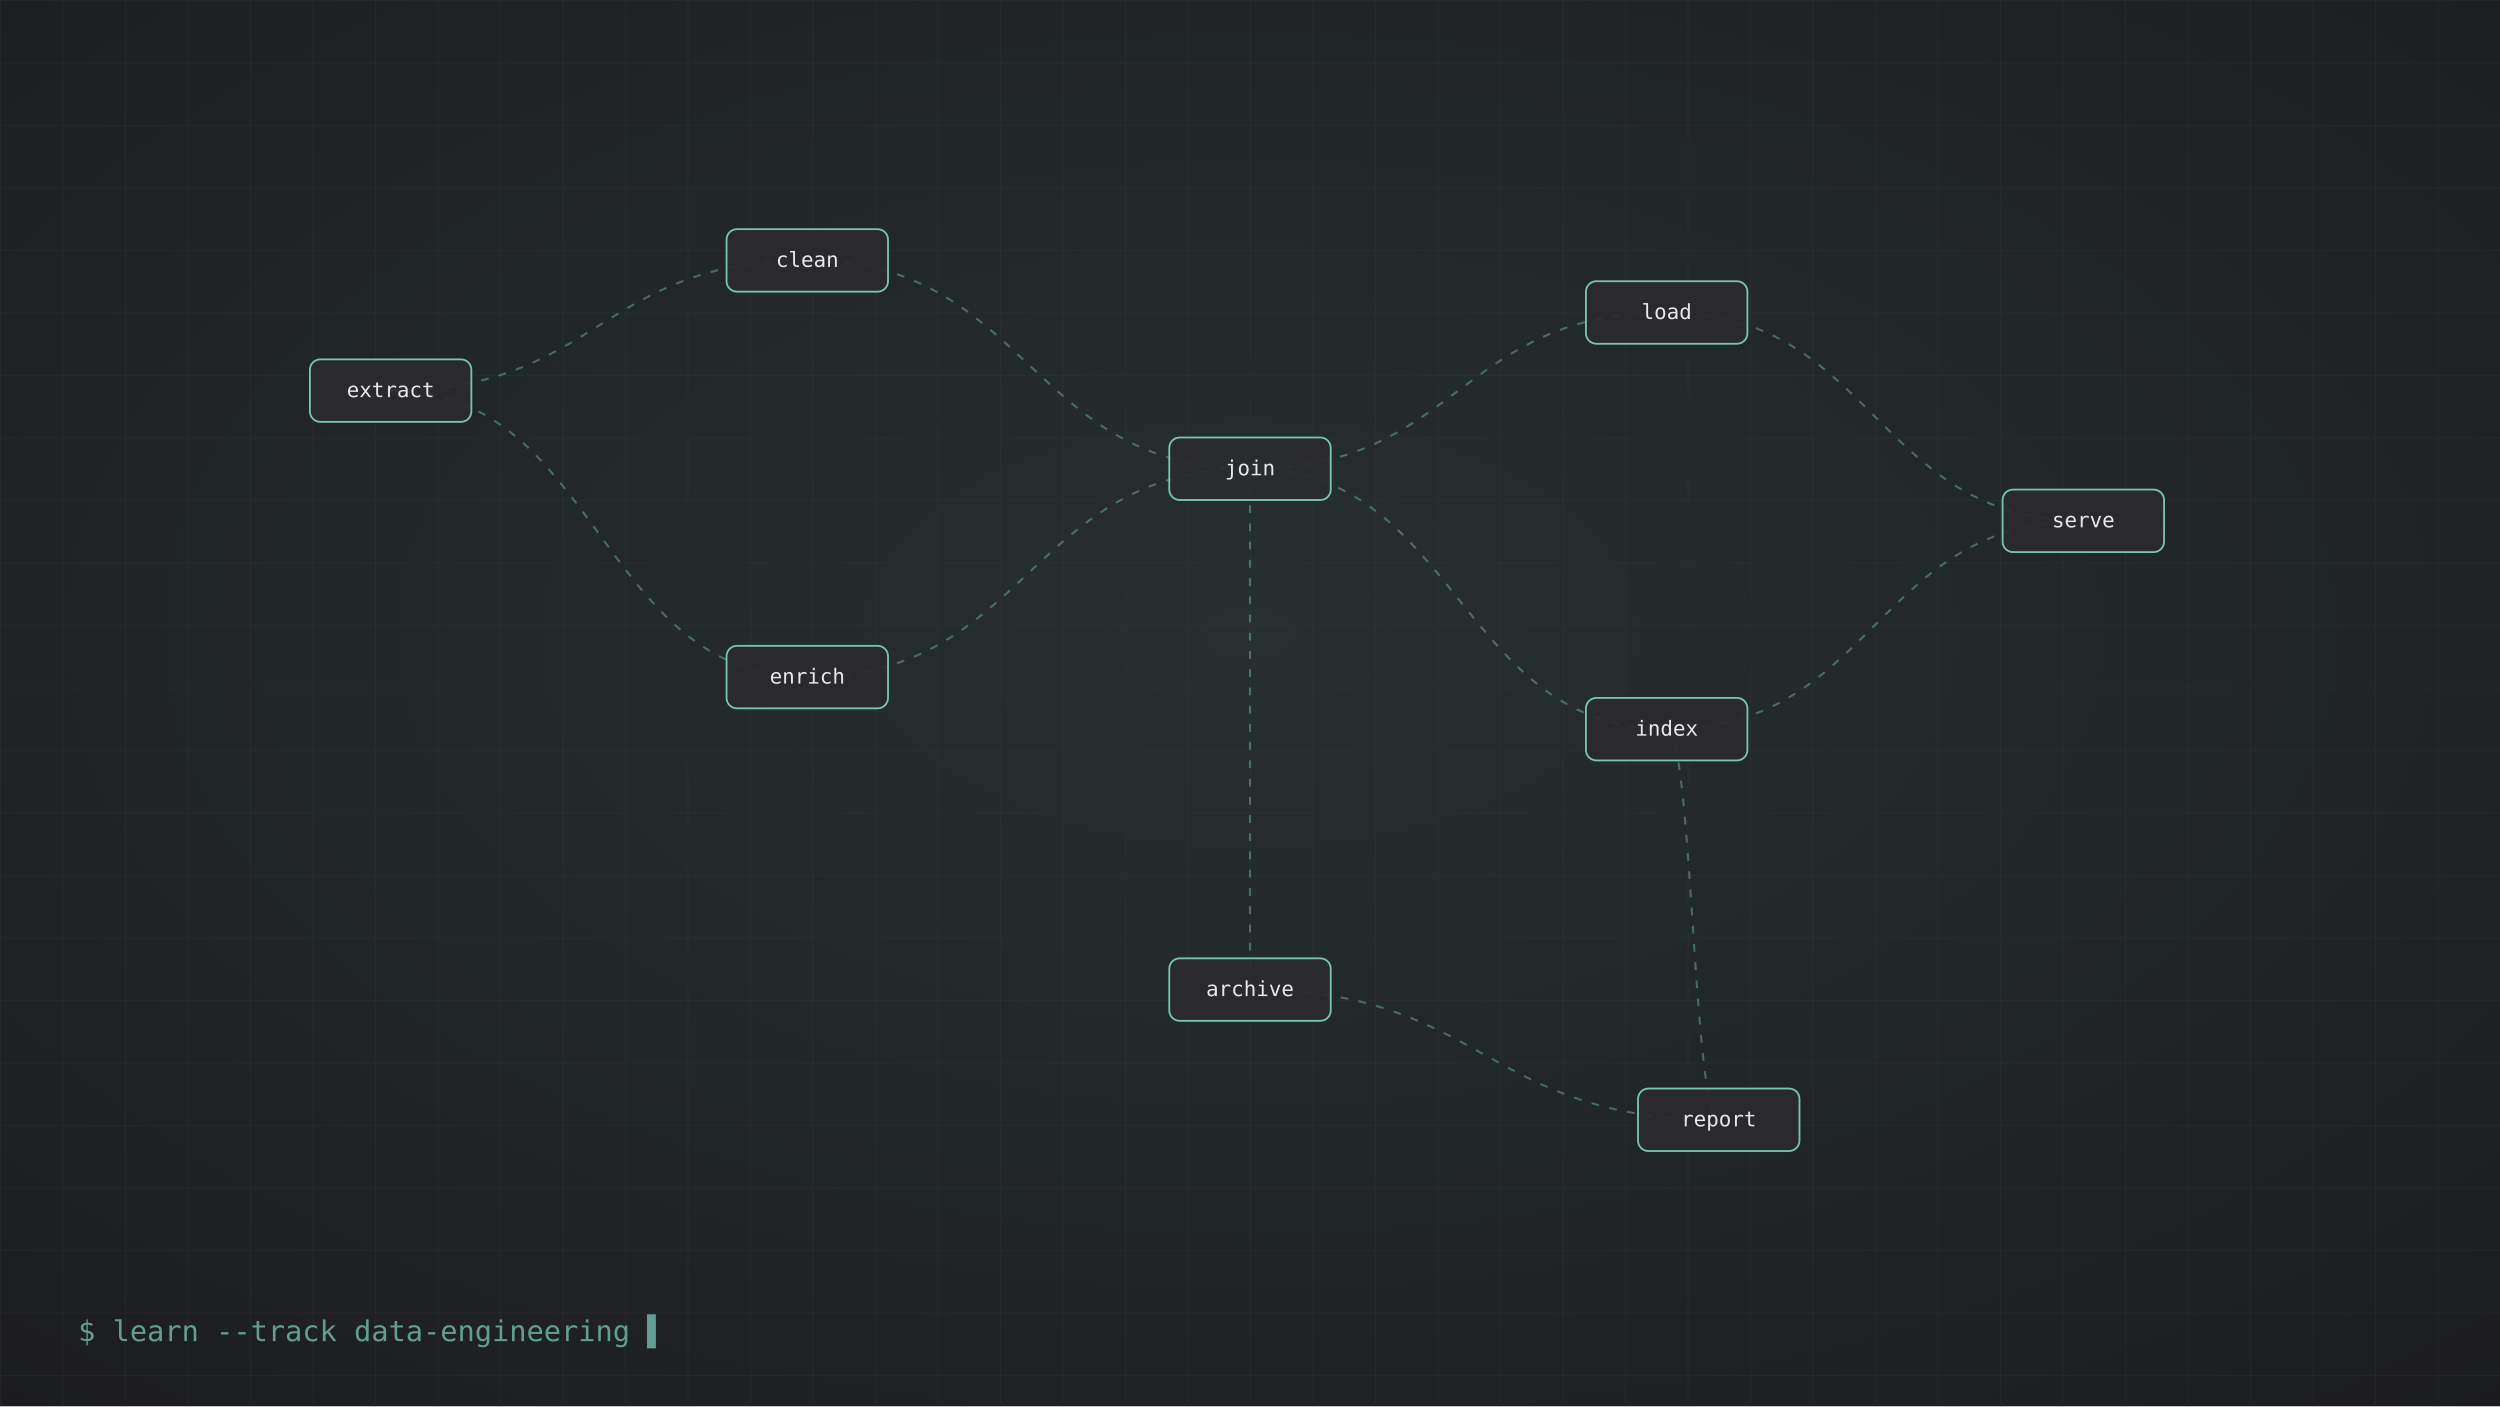
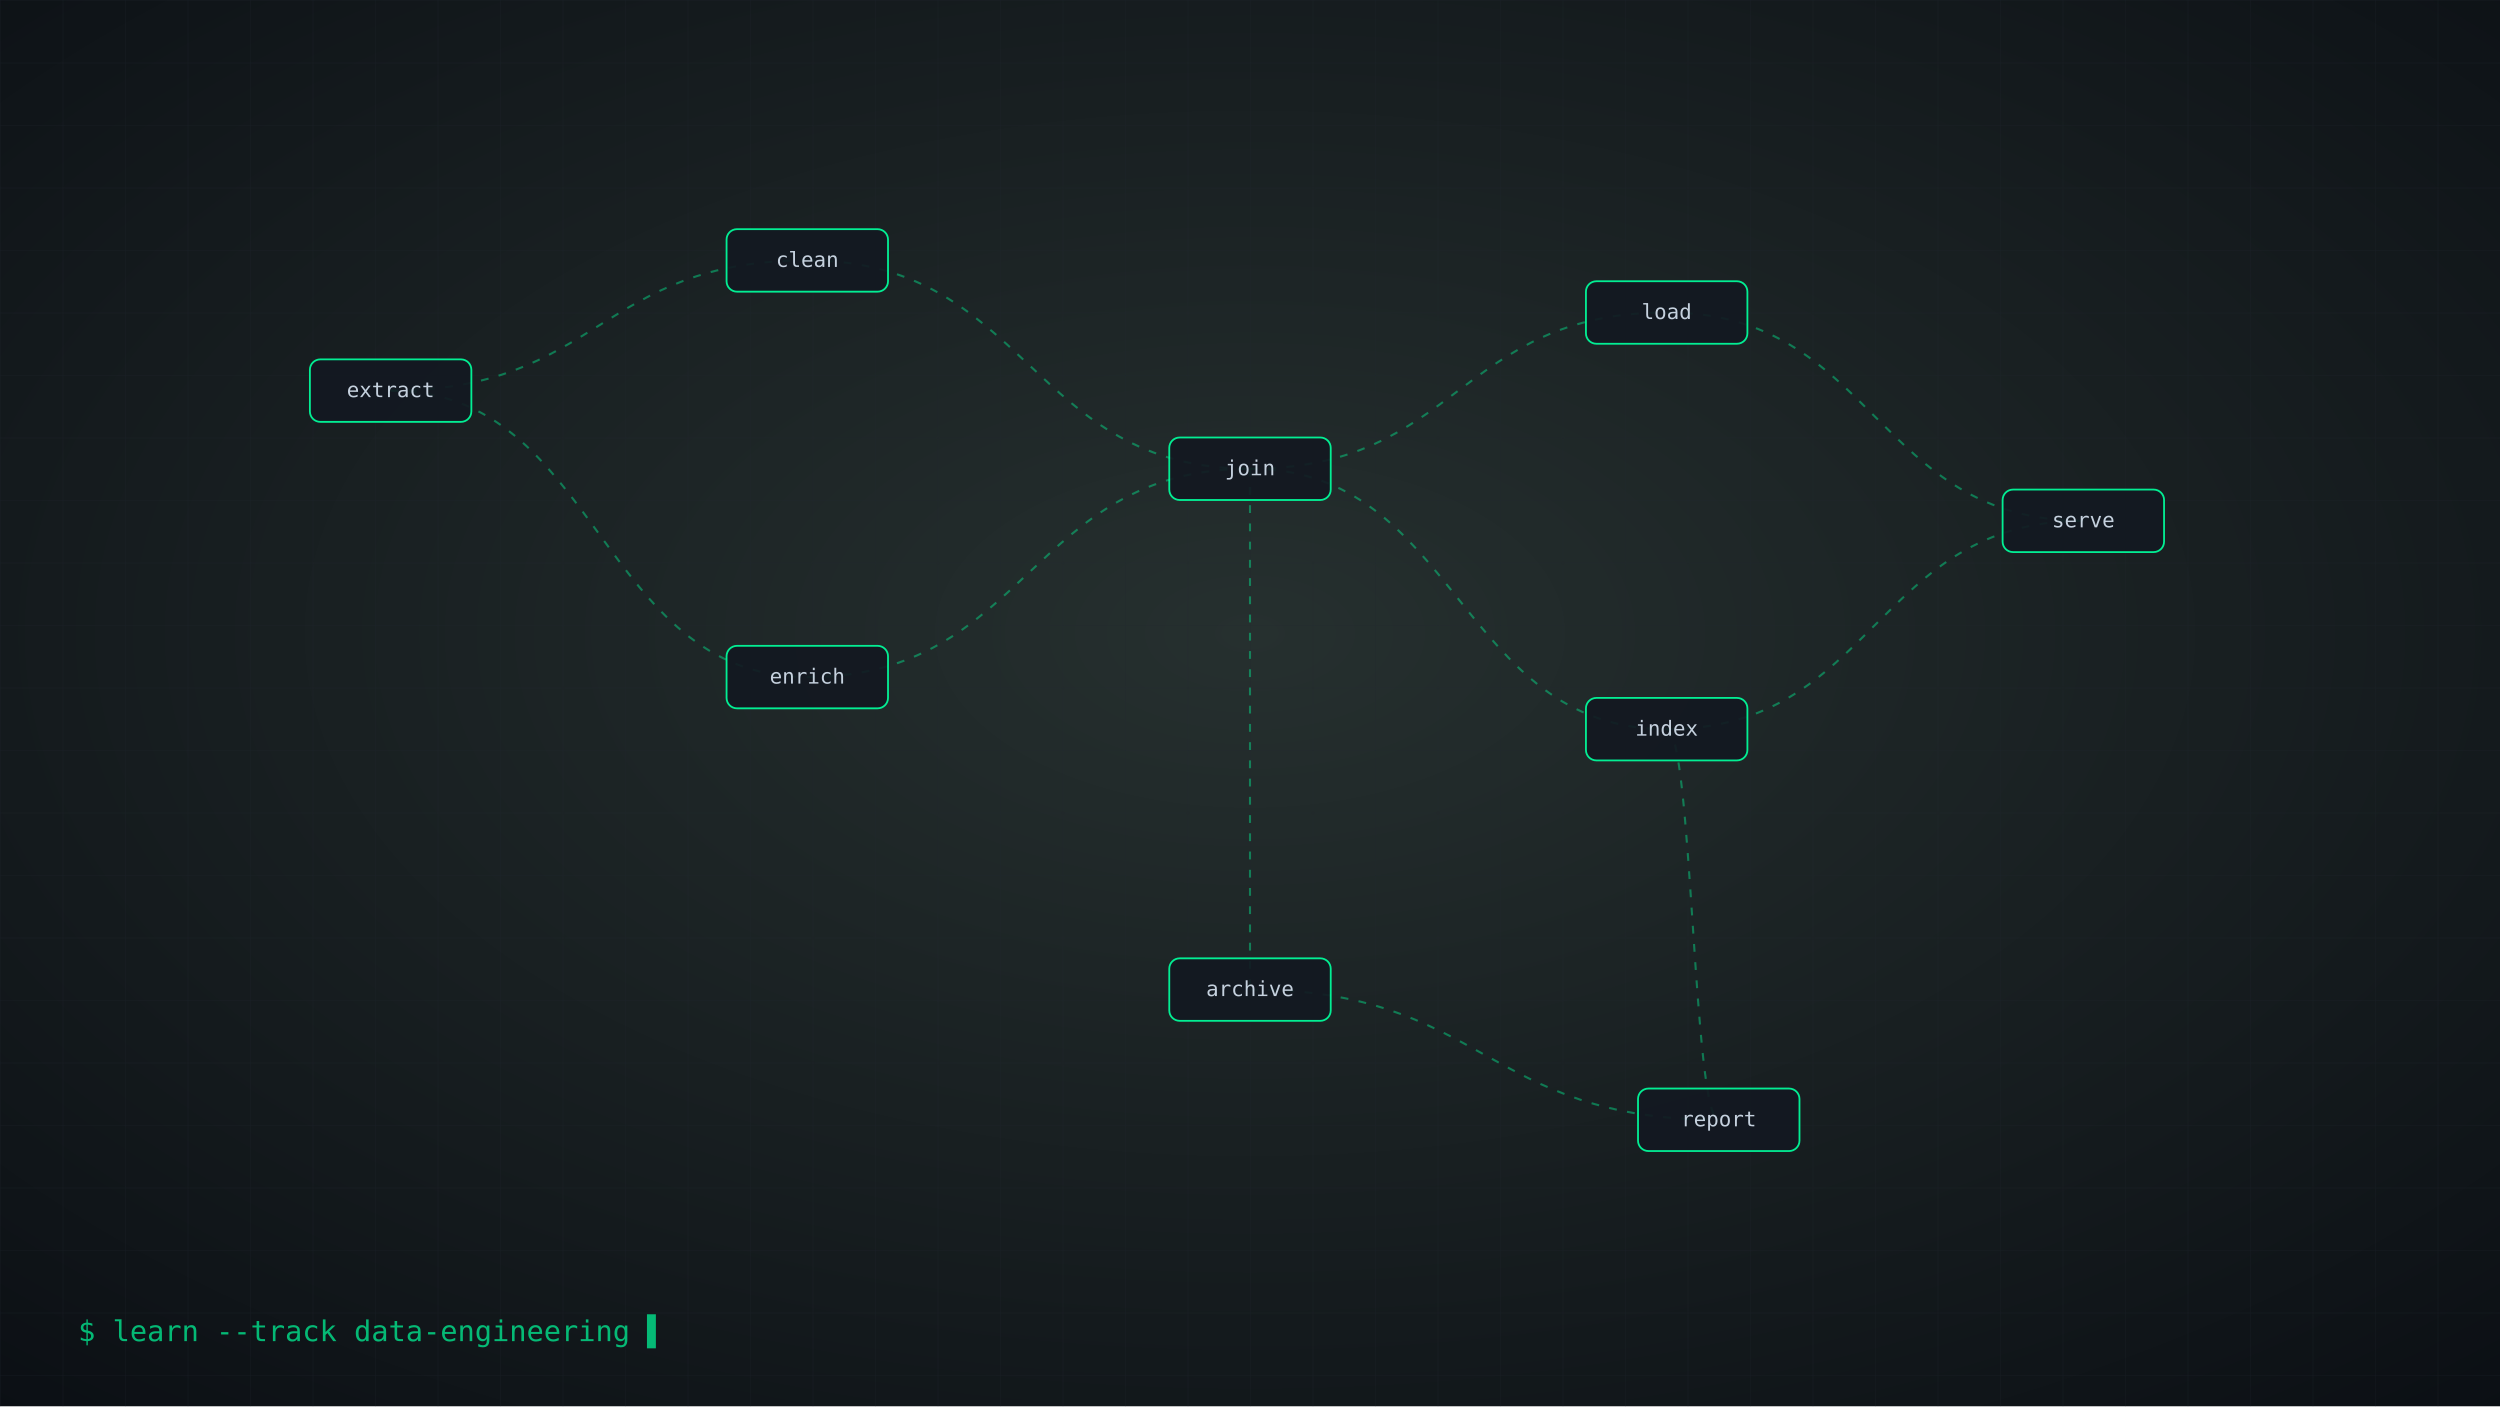
<svg xmlns="http://www.w3.org/2000/svg" viewBox="0 0 1920 1080" preserveAspectRatio="xMidYMid slice">
  <defs>
    <radialGradient id="g" cx="50%" cy="45%" r="75%">
      <stop offset="0" stop-color="#26302f" />
-       <stop offset="1" stop-color="#1c1c1e" />
+       <stop offset="1" stop-color="#0b0f14" />
    </radialGradient>
    <pattern id="p" width="48" height="48" patternUnits="userSpaceOnUse">
-       <path d="M48 0H0V48" fill="none" stroke="#3a3a40" stroke-width=".6" opacity=".55" />
+       <path d="M48 0H0V48" fill="none" stroke="#1e2632" stroke-width=".6" opacity=".55" />
    </pattern>
  </defs>
  <rect width="1920" height="1080" fill="url(#g)" />
  <rect width="1920" height="1080" fill="url(#p)" />
-   <path d="M300 300 C460.0 300 460.0 200 620 200" fill="none" stroke="#7dd3c0" stroke-width="1.6" opacity=".4" stroke-dasharray="6 8" />
-   <path d="M300 300 C460.0 300 460.0 520 620 520" fill="none" stroke="#7dd3c0" stroke-width="1.6" opacity=".4" stroke-dasharray="6 8" />
-   <path d="M620 200 C790.0 200 790.0 360 960 360" fill="none" stroke="#7dd3c0" stroke-width="1.6" opacity=".4" stroke-dasharray="6 8" />
-   <path d="M620 520 C790.0 520 790.0 360 960 360" fill="none" stroke="#7dd3c0" stroke-width="1.6" opacity=".4" stroke-dasharray="6 8" />
-   <path d="M960 360 C1120.0 360 1120.0 240 1280 240" fill="none" stroke="#7dd3c0" stroke-width="1.6" opacity=".4" stroke-dasharray="6 8" />
-   <path d="M960 360 C1120.0 360 1120.0 560 1280 560" fill="none" stroke="#7dd3c0" stroke-width="1.6" opacity=".4" stroke-dasharray="6 8" />
-   <path d="M1280 240 C1440.0 240 1440.0 400 1600 400" fill="none" stroke="#7dd3c0" stroke-width="1.6" opacity=".4" stroke-dasharray="6 8" />
-   <path d="M1280 560 C1440.0 560 1440.0 400 1600 400" fill="none" stroke="#7dd3c0" stroke-width="1.6" opacity=".4" stroke-dasharray="6 8" />
-   <path d="M960 360 C960.0 360 960.0 760 960 760" fill="none" stroke="#7dd3c0" stroke-width="1.6" opacity=".4" stroke-dasharray="6 8" />
-   <path d="M960 760 C1140.0 760 1140.0 860 1320 860" fill="none" stroke="#7dd3c0" stroke-width="1.6" opacity=".4" stroke-dasharray="6 8" />
-   <path d="M1280 560 C1300.0 560 1300.0 860 1320 860" fill="none" stroke="#7dd3c0" stroke-width="1.6" opacity=".4" stroke-dasharray="6 8" />
-   <rect x="238" y="276" width="124" height="48" rx="8" fill="#2a2a2e" stroke="#7dd3c0" stroke-width="1.4" opacity=".92" />
-   <text x="300" y="305" text-anchor="middle" font-family="monospace" font-size="16" fill="#e8e8ec">extract</text>
-   <rect x="558" y="176" width="124" height="48" rx="8" fill="#2a2a2e" stroke="#7dd3c0" stroke-width="1.4" opacity=".92" />
-   <text x="620" y="205" text-anchor="middle" font-family="monospace" font-size="16" fill="#e8e8ec">clean</text>
-   <rect x="558" y="496" width="124" height="48" rx="8" fill="#2a2a2e" stroke="#7dd3c0" stroke-width="1.4" opacity=".92" />
-   <text x="620" y="525" text-anchor="middle" font-family="monospace" font-size="16" fill="#e8e8ec">enrich</text>
-   <rect x="898" y="336" width="124" height="48" rx="8" fill="#2a2a2e" stroke="#7dd3c0" stroke-width="1.4" opacity=".92" />
-   <text x="960" y="365" text-anchor="middle" font-family="monospace" font-size="16" fill="#e8e8ec">join</text>
-   <rect x="1218" y="216" width="124" height="48" rx="8" fill="#2a2a2e" stroke="#7dd3c0" stroke-width="1.4" opacity=".92" />
-   <text x="1280" y="245" text-anchor="middle" font-family="monospace" font-size="16" fill="#e8e8ec">load</text>
-   <rect x="1218" y="536" width="124" height="48" rx="8" fill="#2a2a2e" stroke="#7dd3c0" stroke-width="1.4" opacity=".92" />
-   <text x="1280" y="565" text-anchor="middle" font-family="monospace" font-size="16" fill="#e8e8ec">index</text>
-   <rect x="1538" y="376" width="124" height="48" rx="8" fill="#2a2a2e" stroke="#7dd3c0" stroke-width="1.4" opacity=".92" />
-   <text x="1600" y="405" text-anchor="middle" font-family="monospace" font-size="16" fill="#e8e8ec">serve</text>
-   <rect x="898" y="736" width="124" height="48" rx="8" fill="#2a2a2e" stroke="#7dd3c0" stroke-width="1.4" opacity=".92" />
-   <text x="960" y="765" text-anchor="middle" font-family="monospace" font-size="16" fill="#e8e8ec">archive</text>
-   <rect x="1258" y="836" width="124" height="48" rx="8" fill="#2a2a2e" stroke="#7dd3c0" stroke-width="1.4" opacity=".92" />
-   <text x="1320" y="865" text-anchor="middle" font-family="monospace" font-size="16" fill="#e8e8ec">report</text>
-   <text x="60" y="1030" font-family="monospace" font-size="22" fill="#7dd3c0" opacity=".7">$ learn --track data-engineering ▌</text>
+   <path d="M300 300 C460.0 300 460.0 200 620 200" fill="none" stroke="#00ff9c" stroke-width="1.6" opacity=".4" stroke-dasharray="6 8" />
+   <path d="M300 300 C460.0 300 460.0 520 620 520" fill="none" stroke="#00ff9c" stroke-width="1.6" opacity=".4" stroke-dasharray="6 8" />
+   <path d="M620 200 C790.0 200 790.0 360 960 360" fill="none" stroke="#00ff9c" stroke-width="1.6" opacity=".4" stroke-dasharray="6 8" />
+   <path d="M620 520 C790.0 520 790.0 360 960 360" fill="none" stroke="#00ff9c" stroke-width="1.6" opacity=".4" stroke-dasharray="6 8" />
+   <path d="M960 360 C1120.0 360 1120.0 240 1280 240" fill="none" stroke="#00ff9c" stroke-width="1.6" opacity=".4" stroke-dasharray="6 8" />
+   <path d="M960 360 C1120.0 360 1120.0 560 1280 560" fill="none" stroke="#00ff9c" stroke-width="1.6" opacity=".4" stroke-dasharray="6 8" />
+   <path d="M1280 240 C1440.0 240 1440.0 400 1600 400" fill="none" stroke="#00ff9c" stroke-width="1.6" opacity=".4" stroke-dasharray="6 8" />
+   <path d="M1280 560 C1440.0 560 1440.0 400 1600 400" fill="none" stroke="#00ff9c" stroke-width="1.6" opacity=".4" stroke-dasharray="6 8" />
+   <path d="M960 360 C960.0 360 960.0 760 960 760" fill="none" stroke="#00ff9c" stroke-width="1.6" opacity=".4" stroke-dasharray="6 8" />
+   <path d="M960 760 C1140.0 760 1140.0 860 1320 860" fill="none" stroke="#00ff9c" stroke-width="1.6" opacity=".4" stroke-dasharray="6 8" />
+   <path d="M1280 560 C1300.0 560 1300.0 860 1320 860" fill="none" stroke="#00ff9c" stroke-width="1.6" opacity=".4" stroke-dasharray="6 8" />
+   <rect x="238" y="276" width="124" height="48" rx="8" fill="#121821" stroke="#00ff9c" stroke-width="1.4" opacity=".92" />
+   <text x="300" y="305" text-anchor="middle" font-family="monospace" font-size="16" fill="#c5d1de">extract</text>
+   <rect x="558" y="176" width="124" height="48" rx="8" fill="#121821" stroke="#00ff9c" stroke-width="1.4" opacity=".92" />
+   <text x="620" y="205" text-anchor="middle" font-family="monospace" font-size="16" fill="#c5d1de">clean</text>
+   <rect x="558" y="496" width="124" height="48" rx="8" fill="#121821" stroke="#00ff9c" stroke-width="1.4" opacity=".92" />
+   <text x="620" y="525" text-anchor="middle" font-family="monospace" font-size="16" fill="#c5d1de">enrich</text>
+   <rect x="898" y="336" width="124" height="48" rx="8" fill="#121821" stroke="#00ff9c" stroke-width="1.4" opacity=".92" />
+   <text x="960" y="365" text-anchor="middle" font-family="monospace" font-size="16" fill="#c5d1de">join</text>
+   <rect x="1218" y="216" width="124" height="48" rx="8" fill="#121821" stroke="#00ff9c" stroke-width="1.4" opacity=".92" />
+   <text x="1280" y="245" text-anchor="middle" font-family="monospace" font-size="16" fill="#c5d1de">load</text>
+   <rect x="1218" y="536" width="124" height="48" rx="8" fill="#121821" stroke="#00ff9c" stroke-width="1.4" opacity=".92" />
+   <text x="1280" y="565" text-anchor="middle" font-family="monospace" font-size="16" fill="#c5d1de">index</text>
+   <rect x="1538" y="376" width="124" height="48" rx="8" fill="#121821" stroke="#00ff9c" stroke-width="1.4" opacity=".92" />
+   <text x="1600" y="405" text-anchor="middle" font-family="monospace" font-size="16" fill="#c5d1de">serve</text>
+   <rect x="898" y="736" width="124" height="48" rx="8" fill="#121821" stroke="#00ff9c" stroke-width="1.4" opacity=".92" />
+   <text x="960" y="765" text-anchor="middle" font-family="monospace" font-size="16" fill="#c5d1de">archive</text>
+   <rect x="1258" y="836" width="124" height="48" rx="8" fill="#121821" stroke="#00ff9c" stroke-width="1.4" opacity=".92" />
+   <text x="1320" y="865" text-anchor="middle" font-family="monospace" font-size="16" fill="#c5d1de">report</text>
+   <text x="60" y="1030" font-family="monospace" font-size="22" fill="#00ff9c" opacity=".7">$ learn --track data-engineering ▌</text>
</svg>
